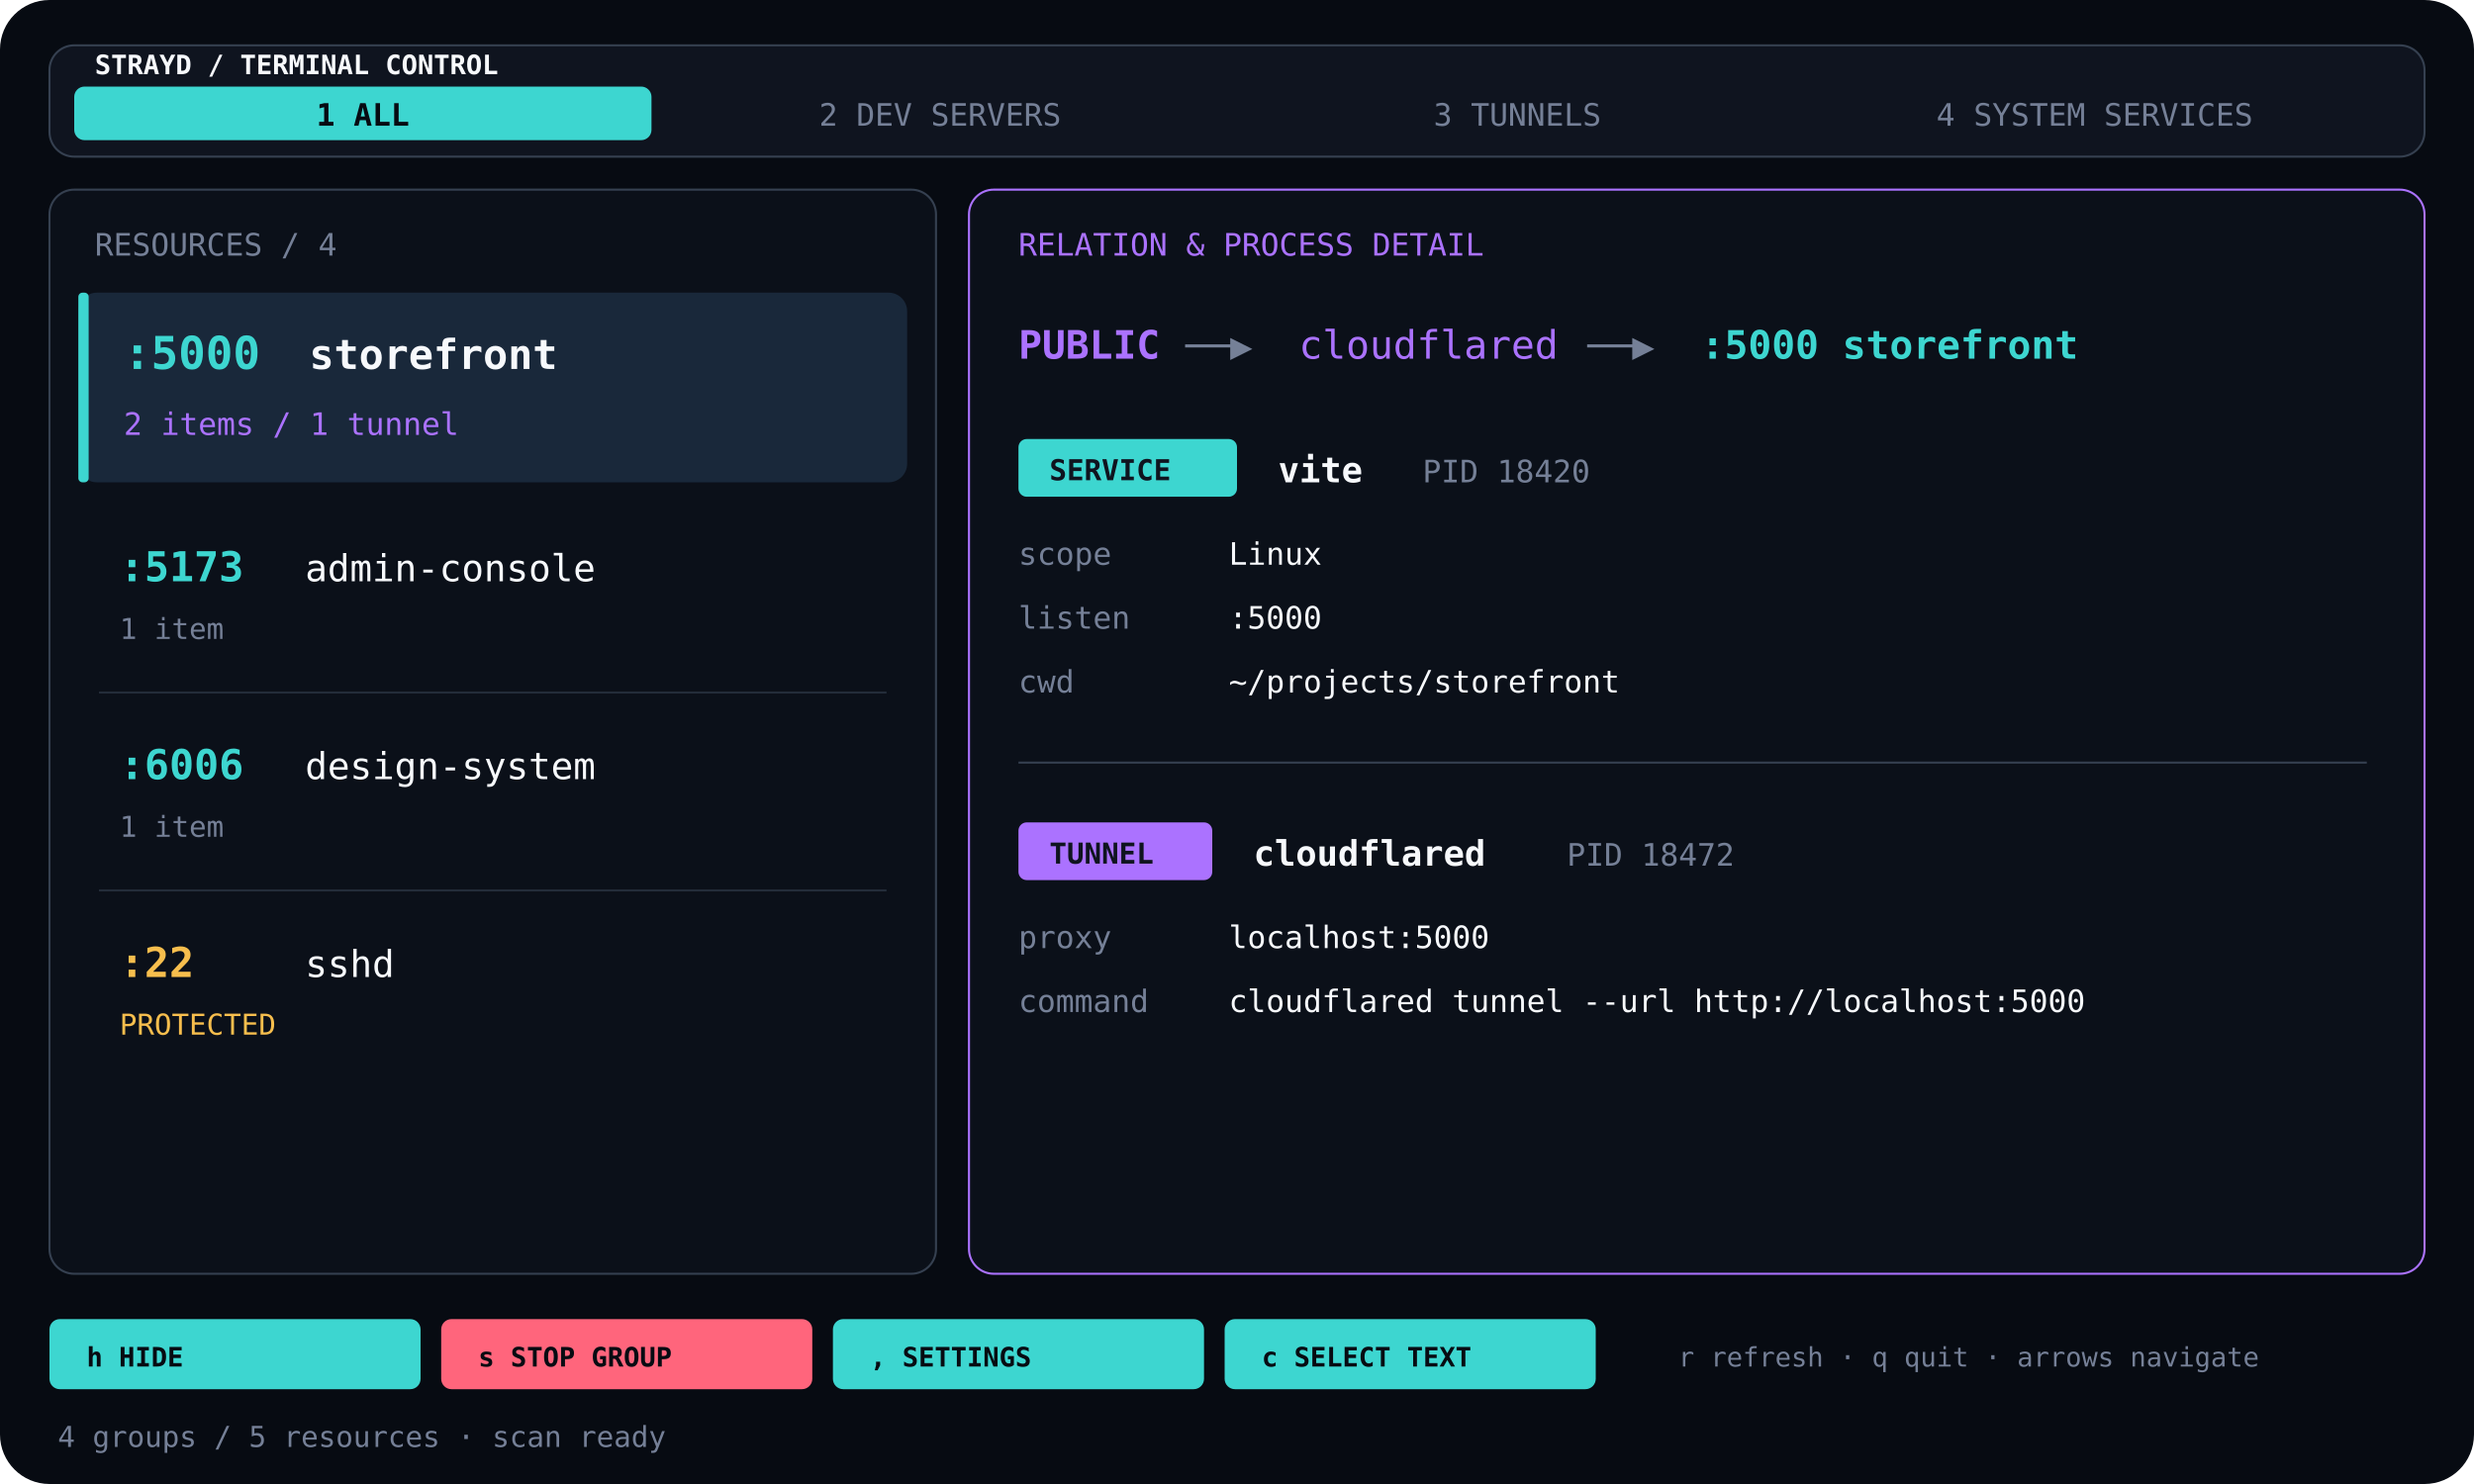
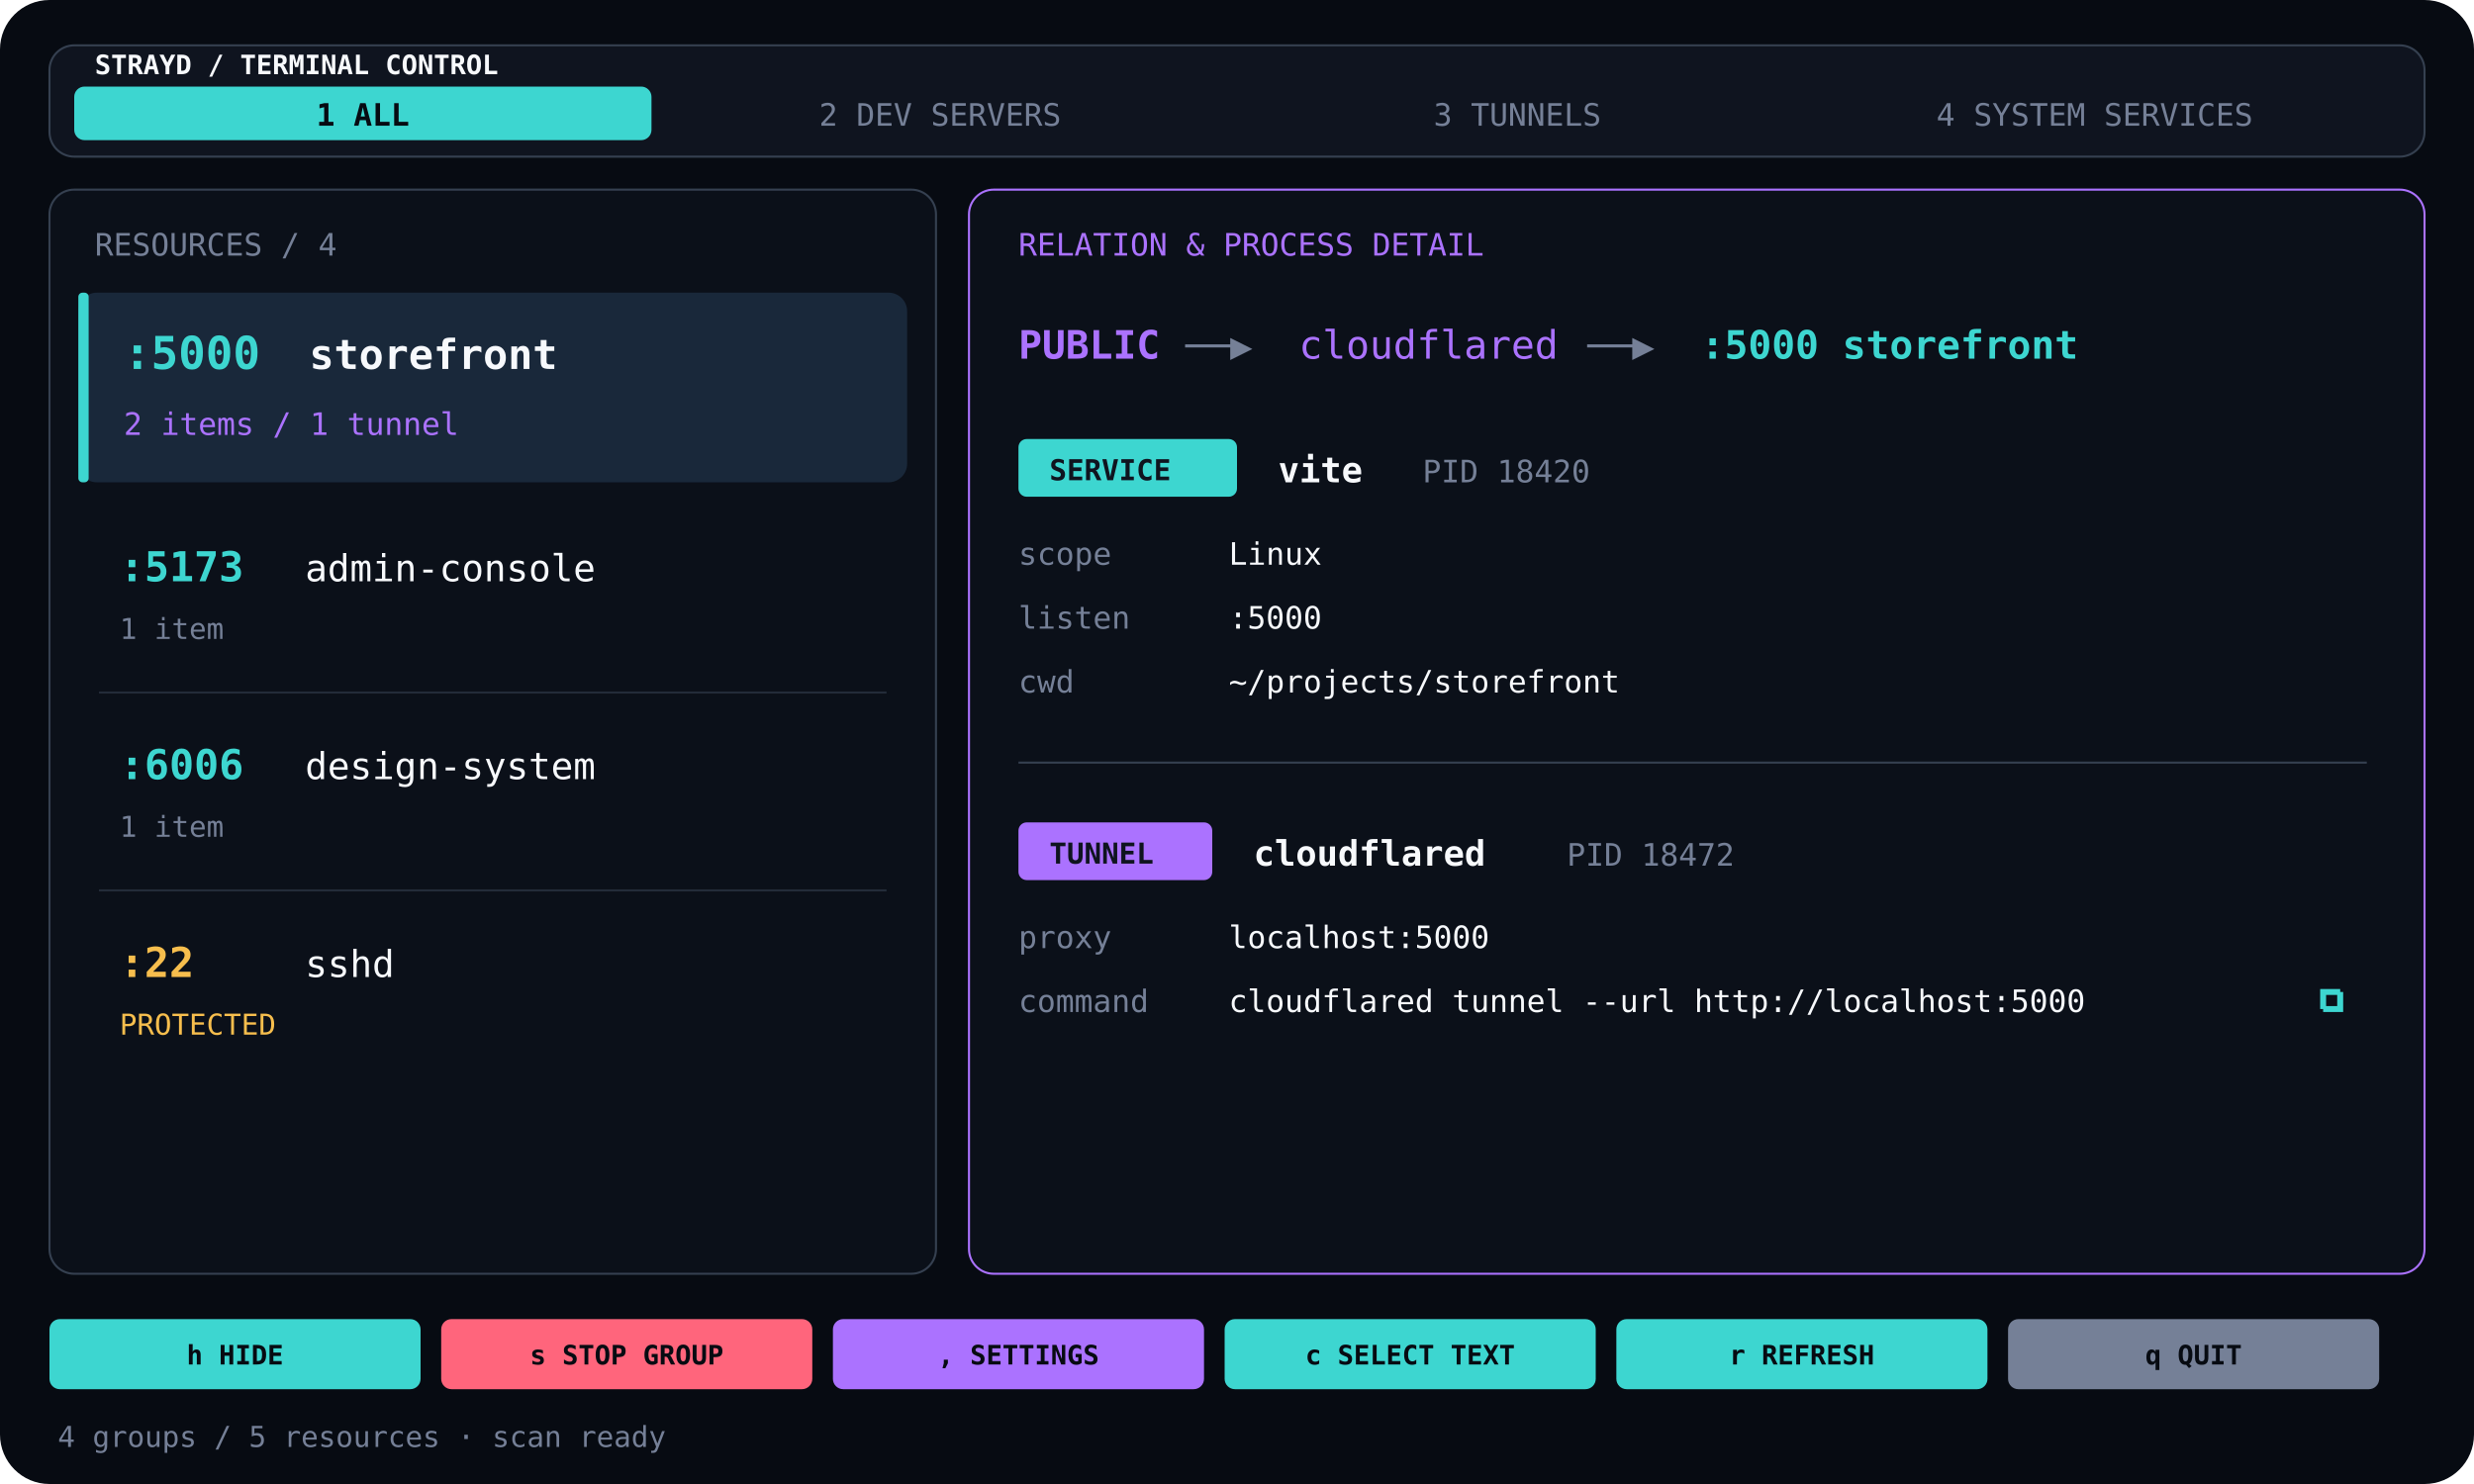
<svg xmlns="http://www.w3.org/2000/svg" width="1200" height="720" viewBox="0 0 1200 720" role="img" aria-labelledby="title desc">
  <rect width="1200" height="720" rx="24" fill="#070b12" />
  <rect x="24" y="22" width="1152" height="54" rx="12" fill="#0f141f" stroke="#354050" />
  <text x="46" y="36" fill="#f7f9fc" font-family="ui-monospace, SFMono-Regular, Menlo, Consolas, monospace" font-size="13" font-weight="700">STRAYD / TERMINAL CONTROL</text>
  <rect x="36" y="42" width="280" height="26" rx="5" fill="#3dd6d0" />
  <text x="176" y="61" text-anchor="middle" fill="#070b12" font-family="ui-monospace, SFMono-Regular, Menlo, Consolas, monospace" font-size="15" font-weight="700">1   ALL</text>
  <text x="456" y="61" text-anchor="middle" fill="#758097" font-family="ui-monospace, SFMono-Regular, Menlo, Consolas, monospace" font-size="15">2   DEV SERVERS</text>
  <text x="736" y="61" text-anchor="middle" fill="#758097" font-family="ui-monospace, SFMono-Regular, Menlo, Consolas, monospace" font-size="15">3   TUNNELS</text>
  <text x="1016" y="61" text-anchor="middle" fill="#758097" font-family="ui-monospace, SFMono-Regular, Menlo, Consolas, monospace" font-size="15">4   SYSTEM SERVICES</text>
  <rect x="24" y="92" width="430" height="526" rx="12" fill="#0b1019" stroke="#354050" />
  <text x="46" y="124" fill="#758097" font-family="ui-monospace, SFMono-Regular, Menlo, Consolas, monospace" font-size="15">RESOURCES / 4</text>
  <rect x="38" y="142" width="402" height="92" rx="9" fill="#19283a" />
  <rect x="38" y="142" width="5" height="92" rx="2" fill="#3dd6d0" />
  <text x="60" y="179" fill="#3dd6d0" font-family="ui-monospace, SFMono-Regular, Menlo, Consolas, monospace" font-size="22" font-weight="700">:5000</text>
  <text x="150" y="179" fill="#f7f9fc" font-family="ui-monospace, SFMono-Regular, Menlo, Consolas, monospace" font-size="20" font-weight="700">storefront</text>
  <text x="60" y="211" fill="#ab72ff" font-family="ui-monospace, SFMono-Regular, Menlo, Consolas, monospace" font-size="15">2 items / 1 tunnel</text>
  <text x="58" y="282" fill="#3dd6d0" font-family="ui-monospace, SFMono-Regular, Menlo, Consolas, monospace" font-size="20" font-weight="700">:5173</text>
  <text x="148" y="282" fill="#f7f9fc" font-family="ui-monospace, SFMono-Regular, Menlo, Consolas, monospace" font-size="18">admin-console</text>
  <text x="58" y="310" fill="#758097" font-family="ui-monospace, SFMono-Regular, Menlo, Consolas, monospace" font-size="14">1 item</text>
  <line x1="48" y1="336" x2="430" y2="336" stroke="#232c39" />
  <text x="58" y="378" fill="#3dd6d0" font-family="ui-monospace, SFMono-Regular, Menlo, Consolas, monospace" font-size="20" font-weight="700">:6006</text>
  <text x="148" y="378" fill="#f7f9fc" font-family="ui-monospace, SFMono-Regular, Menlo, Consolas, monospace" font-size="18">design-system</text>
  <text x="58" y="406" fill="#758097" font-family="ui-monospace, SFMono-Regular, Menlo, Consolas, monospace" font-size="14">1 item</text>
  <line x1="48" y1="432" x2="430" y2="432" stroke="#232c39" />
  <text x="58" y="474" fill="#f7be4d" font-family="ui-monospace, SFMono-Regular, Menlo, Consolas, monospace" font-size="20" font-weight="700">:22</text>
  <text x="148" y="474" fill="#f7f9fc" font-family="ui-monospace, SFMono-Regular, Menlo, Consolas, monospace" font-size="18">sshd</text>
  <text x="58" y="502" fill="#f7be4d" font-family="ui-monospace, SFMono-Regular, Menlo, Consolas, monospace" font-size="14">PROTECTED</text>
  <rect x="470" y="92" width="706" height="526" rx="12" fill="#0b1019" stroke="#ab72ff" />
  <text x="494" y="124" fill="#ab72ff" font-family="ui-monospace, SFMono-Regular, Menlo, Consolas, monospace" font-size="15">RELATION &amp; PROCESS DETAIL</text>
  <text x="494" y="174" fill="#ab72ff" font-family="ui-monospace, SFMono-Regular, Menlo, Consolas, monospace" font-size="19" font-weight="700">PUBLIC</text>
  <text x="575" y="174" fill="#758097" font-family="ui-monospace, SFMono-Regular, Menlo, Consolas, monospace" font-size="18">──▶</text>
  <text x="630" y="174" fill="#ab72ff" font-family="ui-monospace, SFMono-Regular, Menlo, Consolas, monospace" font-size="19">cloudflared</text>
  <text x="770" y="174" fill="#758097" font-family="ui-monospace, SFMono-Regular, Menlo, Consolas, monospace" font-size="18">──▶</text>
  <text x="825" y="174" fill="#3dd6d0" font-family="ui-monospace, SFMono-Regular, Menlo, Consolas, monospace" font-size="19" font-weight="700">:5000 storefront</text>
  <rect x="494" y="213" width="106" height="28" rx="4" fill="#3dd6d0" />
  <text x="509" y="233" fill="#0f141f" font-family="ui-monospace, SFMono-Regular, Menlo, Consolas, monospace" font-size="14" font-weight="700">SERVICE</text>
  <text x="620" y="234" fill="#f7f9fc" font-family="ui-monospace, SFMono-Regular, Menlo, Consolas, monospace" font-size="17" font-weight="700">vite</text>
  <text x="690" y="234" fill="#758097" font-family="ui-monospace, SFMono-Regular, Menlo, Consolas, monospace" font-size="15">PID 18420</text>
  <text x="494" y="274" fill="#758097" font-family="ui-monospace, SFMono-Regular, Menlo, Consolas, monospace" font-size="15">scope</text>
  <text x="596" y="274" fill="#f7f9fc" font-family="ui-monospace, SFMono-Regular, Menlo, Consolas, monospace" font-size="15">Linux</text>
  <text x="494" y="305" fill="#758097" font-family="ui-monospace, SFMono-Regular, Menlo, Consolas, monospace" font-size="15">listen</text>
  <text x="596" y="305" fill="#f7f9fc" font-family="ui-monospace, SFMono-Regular, Menlo, Consolas, monospace" font-size="15">:5000</text>
  <text x="494" y="336" fill="#758097" font-family="ui-monospace, SFMono-Regular, Menlo, Consolas, monospace" font-size="15">cwd</text>
  <text x="596" y="336" fill="#f7f9fc" font-family="ui-monospace, SFMono-Regular, Menlo, Consolas, monospace" font-size="15">~/projects/storefront</text>
  <line x1="494" y1="370" x2="1148" y2="370" stroke="#354050" />
  <rect x="494" y="399" width="94" height="28" rx="4" fill="#ab72ff" />
  <text x="509" y="419" fill="#0f141f" font-family="ui-monospace, SFMono-Regular, Menlo, Consolas, monospace" font-size="14" font-weight="700">TUNNEL</text>
  <text x="608" y="420" fill="#f7f9fc" font-family="ui-monospace, SFMono-Regular, Menlo, Consolas, monospace" font-size="17" font-weight="700">cloudflared</text>
  <text x="760" y="420" fill="#758097" font-family="ui-monospace, SFMono-Regular, Menlo, Consolas, monospace" font-size="15">PID 18472</text>
  <text x="494" y="460" fill="#758097" font-family="ui-monospace, SFMono-Regular, Menlo, Consolas, monospace" font-size="15">proxy</text>
  <text x="596" y="460" fill="#f7f9fc" font-family="ui-monospace, SFMono-Regular, Menlo, Consolas, monospace" font-size="15">localhost:5000</text>
  <text x="494" y="491" fill="#758097" font-family="ui-monospace, SFMono-Regular, Menlo, Consolas, monospace" font-size="15">command</text>
  <text x="596" y="491" fill="#f7f9fc" font-family="ui-monospace, SFMono-Regular, Menlo, Consolas, monospace" font-size="15">cloudflared tunnel --url http://localhost:5000</text>
+   <text x="1136" y="491" text-anchor="end" fill="#3dd6d0" font-family="ui-monospace, SFMono-Regular, Menlo, Consolas, monospace" font-size="18" font-weight="700">⧉</text>
  <rect x="24" y="640" width="180" height="34" rx="5" fill="#3dd6d0" />
-   <text x="42" y="663" fill="#070b12" font-family="ui-monospace, SFMono-Regular, Menlo, Consolas, monospace" font-size="13" font-weight="700">h     HIDE</text>
+   <text x="114" y="662" text-anchor="middle" fill="#070b12" font-family="ui-monospace, SFMono-Regular, Menlo, Consolas, monospace" font-size="13" font-weight="700">h   HIDE</text>
  <rect x="214" y="640" width="180" height="34" rx="5" fill="#ff657c" />
-   <text x="232" y="663" fill="#070b12" font-family="ui-monospace, SFMono-Regular, Menlo, Consolas, monospace" font-size="13" font-weight="700">s     STOP GROUP</text>
-   <rect x="404" y="640" width="180" height="34" rx="5" fill="#3dd6d0" />
-   <text x="422" y="663" fill="#070b12" font-family="ui-monospace, SFMono-Regular, Menlo, Consolas, monospace" font-size="13" font-weight="700">,     SETTINGS</text>
+   <text x="304" y="662" text-anchor="middle" fill="#070b12" font-family="ui-monospace, SFMono-Regular, Menlo, Consolas, monospace" font-size="13" font-weight="700">s   STOP GROUP</text>
+   <rect x="404" y="640" width="180" height="34" rx="5" fill="#ab72ff" />
+   <text x="494" y="662" text-anchor="middle" fill="#070b12" font-family="ui-monospace, SFMono-Regular, Menlo, Consolas, monospace" font-size="13" font-weight="700">,   SETTINGS</text>
  <rect x="594" y="640" width="180" height="34" rx="5" fill="#3dd6d0" />
-   <text x="612" y="663" fill="#070b12" font-family="ui-monospace, SFMono-Regular, Menlo, Consolas, monospace" font-size="13" font-weight="700">c     SELECT TEXT</text>
-   <text x="814" y="663" fill="#758097" font-family="ui-monospace, SFMono-Regular, Menlo, Consolas, monospace" font-size="13">r refresh · q quit · arrows navigate</text>
+   <text x="684" y="662" text-anchor="middle" fill="#070b12" font-family="ui-monospace, SFMono-Regular, Menlo, Consolas, monospace" font-size="13" font-weight="700">c   SELECT TEXT</text>
+   <rect x="784" y="640" width="180" height="34" rx="5" fill="#3dd6d0" />
+   <text x="874" y="662" text-anchor="middle" fill="#070b12" font-family="ui-monospace, SFMono-Regular, Menlo, Consolas, monospace" font-size="13" font-weight="700">r   REFRESH</text>
+   <rect x="974" y="640" width="180" height="34" rx="5" fill="#758097" />
+   <text x="1064" y="662" text-anchor="middle" fill="#070b12" font-family="ui-monospace, SFMono-Regular, Menlo, Consolas, monospace" font-size="13" font-weight="700">q   QUIT</text>
  <text x="28" y="702" fill="#758097" font-family="ui-monospace, SFMono-Regular, Menlo, Consolas, monospace" font-size="14">4 groups / 5 resources · scan ready</text>
</svg>
